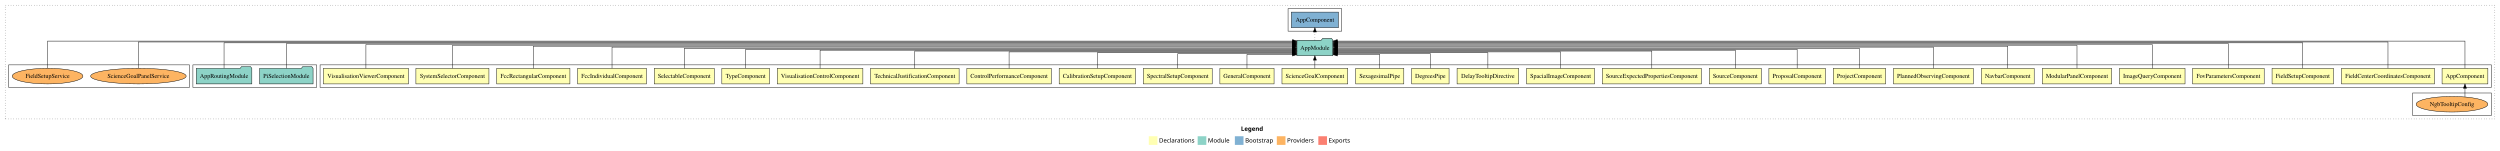
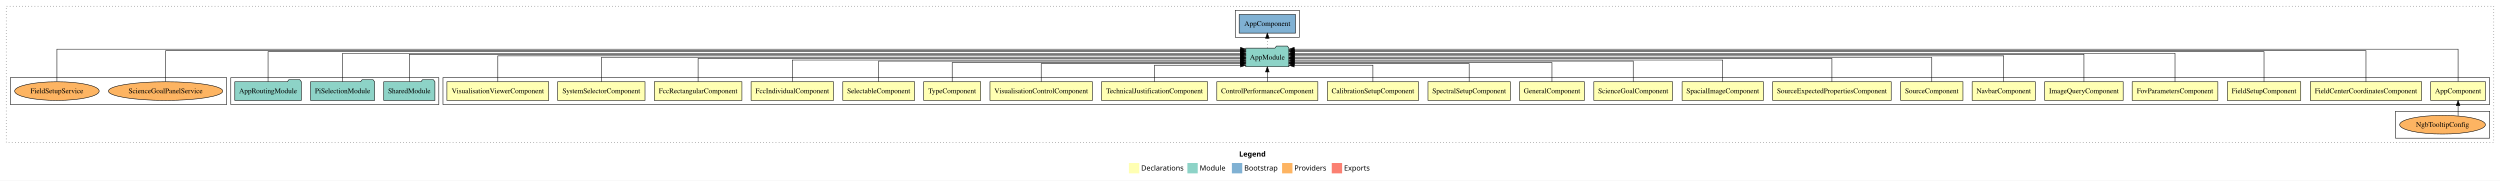
- <svg xmlns="http://www.w3.org/2000/svg" width="5780pt" height="349pt" viewBox="0.00 0.00 5780.00 349.00">
+ <svg xmlns="http://www.w3.org/2000/svg" width="4831pt" height="349pt" viewBox="0.00 0.00 4831.00 349.00">
  <g id="graph0" class="graph" transform="scale(1 1) rotate(0) translate(4 345)">
-     <polygon fill="#ffffff" stroke="transparent" points="-4,4 -4,-345 5776,-345 5776,4 -4,4" />
-     <text text-anchor="start" x="2865.009" y="-42.4" font-family="sans-serif" font-weight="bold" font-size="14.00" fill="#000000">Legend</text>
-     <polygon fill="#ffffb3" stroke="transparent" points="2652,-10 2652,-30 2672,-30 2672,-10 2652,-10" />
-     <text text-anchor="start" x="2675.629" y="-15.4" font-family="sans-serif" font-size="14.00" fill="#000000">  Declarations</text>
-     <polygon fill="#8dd3c7" stroke="transparent" points="2765,-10 2765,-30 2785,-30 2785,-10 2765,-10" />
-     <text text-anchor="start" x="2788.725" y="-15.4" font-family="sans-serif" font-size="14.00" fill="#000000">  Module</text>
-     <polygon fill="#80b1d3" stroke="transparent" points="2851,-10 2851,-30 2871,-30 2871,-10 2851,-10" />
-     <text text-anchor="start" x="2874.781" y="-15.4" font-family="sans-serif" font-size="14.00" fill="#000000">  Bootstrap</text>
-     <polygon fill="#fdb462" stroke="transparent" points="2948,-10 2948,-30 2968,-30 2968,-10 2948,-10" />
-     <text text-anchor="start" x="2971.673" y="-15.4" font-family="sans-serif" font-size="14.00" fill="#000000">  Providers</text>
-     <polygon fill="#fb8072" stroke="transparent" points="3044,-10 3044,-30 3064,-30 3064,-10 3044,-10" />
-     <text text-anchor="start" x="3067.726" y="-15.4" font-family="sans-serif" font-size="14.00" fill="#000000">  Exports</text>
+     <polygon fill="#ffffff" stroke="transparent" points="-4,4 -4,-345 4827,-345 4827,4 -4,4" />
+     <text text-anchor="start" x="2390.509" y="-42.4" font-family="sans-serif" font-weight="bold" font-size="14.00" fill="#000000">Legend</text>
+     <polygon fill="#ffffb3" stroke="transparent" points="2177.5,-10 2177.5,-30 2197.5,-30 2197.5,-10 2177.5,-10" />
+     <text text-anchor="start" x="2201.129" y="-15.4" font-family="sans-serif" font-size="14.00" fill="#000000">  Declarations</text>
+     <polygon fill="#8dd3c7" stroke="transparent" points="2290.5,-10 2290.5,-30 2310.5,-30 2310.5,-10 2290.5,-10" />
+     <text text-anchor="start" x="2314.225" y="-15.4" font-family="sans-serif" font-size="14.00" fill="#000000">  Module</text>
+     <polygon fill="#80b1d3" stroke="transparent" points="2376.5,-10 2376.5,-30 2396.5,-30 2396.5,-10 2376.5,-10" />
+     <text text-anchor="start" x="2400.281" y="-15.4" font-family="sans-serif" font-size="14.00" fill="#000000">  Bootstrap</text>
+     <polygon fill="#fdb462" stroke="transparent" points="2473.5,-10 2473.5,-30 2493.5,-30 2493.5,-10 2473.5,-10" />
+     <text text-anchor="start" x="2497.173" y="-15.4" font-family="sans-serif" font-size="14.00" fill="#000000">  Providers</text>
+     <polygon fill="#fb8072" stroke="transparent" points="2569.5,-10 2569.5,-30 2589.5,-30 2589.5,-10 2569.5,-10" />
+     <text text-anchor="start" x="2593.226" y="-15.4" font-family="sans-serif" font-size="14.00" fill="#000000">  Exports</text>
    <g id="clust1" class="cluster">
-       <polygon fill="none" stroke="#000000" stroke-dasharray="1,5" points="8,-70 8,-333 5764,-333 5764,-70 8,-70" />
+       <polygon fill="none" stroke="#000000" stroke-dasharray="1,5" points="8,-70 8,-333 4815,-333 4815,-70 8,-70" />
    </g>
    <g id="clust2" class="cluster">
-       <polygon fill="none" stroke="#000000" points="736,-143 736,-195 5756,-195 5756,-143 736,-143" />
+       <polygon fill="none" stroke="#000000" points="852,-143 852,-195 4807,-195 4807,-143 852,-143" />
    </g>
    <g id="clust3" class="cluster">
-       <polygon fill="none" stroke="#000000" points="5574,-78 5574,-130 5756,-130 5756,-78 5574,-78" />
-     </g>
-     <g id="clust32" class="cluster">
-       <polygon fill="none" stroke="#000000" points="442,-143 442,-195 728,-195 728,-143 442,-143" />
-     </g>
-     <g id="clust34" class="cluster">
-       <polygon fill="none" stroke="#000000" points="2974,-273 2974,-325 3098,-325 3098,-273 2974,-273" />
-     </g>
-     <g id="clust35" class="cluster">
+       <polygon fill="none" stroke="#000000" points="4625,-78 4625,-130 4807,-130 4807,-78 4625,-78" />
+     </g>
+     <g id="clust25" class="cluster">
+       <polygon fill="none" stroke="#000000" points="442,-143 442,-195 844,-195 844,-143 442,-143" />
+     </g>
+     <g id="clust27" class="cluster">
+       <polygon fill="none" stroke="#000000" points="2383,-273 2383,-325 2507,-325 2507,-273 2383,-273" />
+     </g>
+     <g id="clust28" class="cluster">
      <polygon fill="none" stroke="#000000" points="16,-143 16,-195 434,-195 434,-143 16,-143" />
    </g>
    <g id="node1" class="node">
-       <polygon fill="#ffffb3" stroke="#000000" points="5747.94,-187 5642.06,-187 5642.06,-151 5747.94,-151 5747.94,-187" />
-       <text text-anchor="middle" x="5695" y="-164.8" font-family="Times,serif" font-size="14.00" fill="#000000">AppComponent</text>
-     </g>
-     <g id="node30" class="node">
-       <polygon fill="#8dd3c7" stroke="#000000" points="3077.657,-252 3074.657,-256 3053.657,-256 3050.657,-252 2994.343,-252 2994.343,-216 3077.657,-216 3077.657,-252" />
-       <text text-anchor="middle" x="3036" y="-229.8" font-family="Times,serif" font-size="14.00" fill="#000000">AppModule</text>
+       <polygon fill="#ffffb3" stroke="#000000" points="4798.94,-187 4693.06,-187 4693.06,-151 4798.94,-151 4798.94,-187" />
+       <text text-anchor="middle" x="4746" y="-164.8" font-family="Times,serif" font-size="14.00" fill="#000000">AppComponent</text>
+     </g>
+     <g id="node23" class="node">
+       <polygon fill="#8dd3c7" stroke="#000000" points="2486.657,-252 2483.657,-256 2462.657,-256 2459.657,-252 2403.343,-252 2403.343,-216 2486.657,-216 2486.657,-252" />
+       <text text-anchor="middle" x="2445" y="-229.8" font-family="Times,serif" font-size="14.00" fill="#000000">AppModule</text>
    </g>
    <g id="edge1" class="edge">
-       <path fill="none" stroke="#000000" d="M5695,-187.38C5695,-211.279 5695,-250 5695,-250 5695,-250 3087.767,-250 3087.767,-250" />
-       <polygon fill="#000000" stroke="#000000" points="3087.767,-246.5 3077.767,-250 3087.767,-253.5 3087.767,-246.5" />
+       <path fill="none" stroke="#000000" d="M4746,-187.38C4746,-211.279 4746,-250 4746,-250 4746,-250 2496.902,-250 2496.902,-250" />
+       <polygon fill="#000000" stroke="#000000" points="2496.902,-246.5 2486.902,-250 2496.902,-253.5 2496.902,-246.5" />
    </g>
    <g id="node2" class="node">
-       <polygon fill="#ffffb3" stroke="#000000" points="5624.58,-187 5409.42,-187 5409.42,-151 5624.58,-151 5624.58,-187" />
-       <text text-anchor="middle" x="5517" y="-164.8" font-family="Times,serif" font-size="14.00" fill="#000000">FieldCenterCoordinatesComponent</text>
+       <polygon fill="#ffffb3" stroke="#000000" points="4675.58,-187 4460.42,-187 4460.42,-151 4675.58,-151 4675.58,-187" />
+       <text text-anchor="middle" x="4568" y="-164.8" font-family="Times,serif" font-size="14.00" fill="#000000">FieldCenterCoordinatesComponent</text>
    </g>
    <g id="edge3" class="edge">
-       <path fill="none" stroke="#000000" d="M5517,-187.323C5517,-210.66 5517,-248 5517,-248 5517,-248 3087.763,-248 3087.763,-248" />
-       <polygon fill="#000000" stroke="#000000" points="3087.763,-244.5 3077.763,-248 3087.763,-251.5 3087.763,-244.5" />
+       <path fill="none" stroke="#000000" d="M4568,-187.091C4568,-210.133 4568,-247 4568,-247 4568,-247 2496.93,-247 2496.93,-247" />
+       <polygon fill="#000000" stroke="#000000" points="2496.93,-243.5 2486.93,-247 2496.93,-250.5 2496.93,-243.5" />
    </g>
    <g id="node3" class="node">
-       <polygon fill="#ffffb3" stroke="#000000" points="5390.999,-187 5249.001,-187 5249.001,-151 5390.999,-151 5390.999,-187" />
-       <text text-anchor="middle" x="5320" y="-164.8" font-family="Times,serif" font-size="14.00" fill="#000000">FieldSetupComponent</text>
+       <polygon fill="#ffffb3" stroke="#000000" points="4441.999,-187 4300.001,-187 4300.001,-151 4441.999,-151 4441.999,-187" />
+       <text text-anchor="middle" x="4371" y="-164.8" font-family="Times,serif" font-size="14.00" fill="#000000">FieldSetupComponent</text>
    </g>
    <g id="edge4" class="edge">
-       <path fill="none" stroke="#000000" d="M5320,-187.248C5320,-210.018 5320,-246 5320,-246 5320,-246 3088.087,-246 3088.087,-246" />
-       <polygon fill="#000000" stroke="#000000" points="3088.087,-242.5 3078.087,-246 3088.087,-249.5 3088.087,-242.5" />
+       <path fill="none" stroke="#000000" d="M4371,-187.011C4371,-209.485 4371,-245 4371,-245 4371,-245 2497.018,-245 2497.018,-245" />
+       <polygon fill="#000000" stroke="#000000" points="2497.019,-241.5 2487.018,-245 2497.018,-248.5 2497.019,-241.5" />
    </g>
    <g id="node4" class="node">
-       <polygon fill="#ffffb3" stroke="#000000" points="5230.803,-187 5065.197,-187 5065.197,-151 5230.803,-151 5230.803,-187" />
-       <text text-anchor="middle" x="5148" y="-164.8" font-family="Times,serif" font-size="14.00" fill="#000000">FovParametersComponent</text>
+       <polygon fill="#ffffb3" stroke="#000000" points="4281.803,-187 4116.197,-187 4116.197,-151 4281.803,-151 4281.803,-187" />
+       <text text-anchor="middle" x="4199" y="-164.8" font-family="Times,serif" font-size="14.00" fill="#000000">FovParametersComponent</text>
    </g>
    <g id="edge5" class="edge">
-       <path fill="none" stroke="#000000" d="M5148,-187.155C5148,-209.352 5148,-244 5148,-244 5148,-244 3087.713,-244 3087.713,-244" />
-       <polygon fill="#000000" stroke="#000000" points="3087.713,-240.5 3077.713,-244 3087.713,-247.5 3087.713,-240.5" />
+       <path fill="none" stroke="#000000" d="M4199,-187.045C4199,-208.662 4199,-242 4199,-242 4199,-242 2497.057,-242 2497.057,-242" />
+       <polygon fill="#000000" stroke="#000000" points="2497.057,-238.5 2487.057,-242 2497.057,-245.5 2497.057,-238.5" />
    </g>
    <g id="node5" class="node">
-       <polygon fill="#ffffb3" stroke="#000000" points="5047.795,-187 4896.205,-187 4896.205,-151 5047.795,-151 5047.795,-187" />
-       <text text-anchor="middle" x="4972" y="-164.8" font-family="Times,serif" font-size="14.00" fill="#000000">ImageQueryComponent</text>
+       <polygon fill="#ffffb3" stroke="#000000" points="4098.795,-187 3947.205,-187 3947.205,-151 4098.795,-151 4098.795,-187" />
+       <text text-anchor="middle" x="4023" y="-164.8" font-family="Times,serif" font-size="14.00" fill="#000000">ImageQueryComponent</text>
    </g>
    <g id="edge6" class="edge">
-       <path fill="none" stroke="#000000" d="M4972,-187.045C4972,-208.662 4972,-242 4972,-242 4972,-242 3087.783,-242 3087.783,-242" />
-       <polygon fill="#000000" stroke="#000000" points="3087.783,-238.5 3077.783,-242 3087.783,-245.5 3087.783,-238.5" />
+       <path fill="none" stroke="#000000" d="M4023,-187.284C4023,-208.321 4023,-240 4023,-240 4023,-240 2496.801,-240 2496.801,-240" />
+       <polygon fill="#000000" stroke="#000000" points="2496.801,-236.5 2486.801,-240 2496.801,-243.5 2496.801,-236.5" />
    </g>
    <g id="node6" class="node">
-       <polygon fill="#ffffb3" stroke="#000000" points="4878.146,-187 4717.854,-187 4717.854,-151 4878.146,-151 4878.146,-187" />
-       <text text-anchor="middle" x="4798" y="-164.8" font-family="Times,serif" font-size="14.00" fill="#000000">ModularPanelComponent</text>
+       <polygon fill="#ffffb3" stroke="#000000" points="3929.03,-187 3806.97,-187 3806.97,-151 3929.03,-151 3929.03,-187" />
+       <text text-anchor="middle" x="3868" y="-164.8" font-family="Times,serif" font-size="14.00" fill="#000000">NavbarComponent</text>
    </g>
    <g id="edge7" class="edge">
-       <path fill="none" stroke="#000000" d="M4798,-187.284C4798,-208.321 4798,-240 4798,-240 4798,-240 3087.817,-240 3087.817,-240" />
-       <polygon fill="#000000" stroke="#000000" points="3087.817,-236.5 3077.817,-240 3087.817,-243.5 3087.817,-236.5" />
+       <path fill="none" stroke="#000000" d="M3868,-187.223C3868,-207.365 3868,-237 3868,-237 3868,-237 2496.817,-237 2496.817,-237" />
+       <polygon fill="#000000" stroke="#000000" points="2496.817,-233.5 2486.817,-237 2496.817,-240.5 2496.817,-233.5" />
    </g>
    <g id="node7" class="node">
-       <polygon fill="#ffffb3" stroke="#000000" points="4699.03,-187 4576.97,-187 4576.97,-151 4699.03,-151 4699.03,-187" />
-       <text text-anchor="middle" x="4638" y="-164.8" font-family="Times,serif" font-size="14.00" fill="#000000">NavbarComponent</text>
+       <polygon fill="#ffffb3" stroke="#000000" points="3789.205,-187 3668.795,-187 3668.795,-151 3789.205,-151 3789.205,-187" />
+       <text text-anchor="middle" x="3729" y="-164.8" font-family="Times,serif" font-size="14.00" fill="#000000">SourceComponent</text>
    </g>
    <g id="edge8" class="edge">
-       <path fill="none" stroke="#000000" d="M4638,-187.129C4638,-207.572 4638,-238 4638,-238 4638,-238 3088.026,-238 3088.026,-238" />
-       <polygon fill="#000000" stroke="#000000" points="3088.026,-234.5 3078.026,-238 3088.026,-241.5 3088.026,-234.5" />
+       <path fill="none" stroke="#000000" d="M3729,-187.106C3729,-206.339 3729,-234 3729,-234 3729,-234 2496.991,-234 2496.991,-234" />
+       <polygon fill="#000000" stroke="#000000" points="2496.991,-230.5 2486.991,-234 2496.991,-237.5 2496.991,-230.5" />
    </g>
    <g id="node8" class="node">
-       <polygon fill="#ffffb3" stroke="#000000" points="4558.252,-187 4373.748,-187 4373.748,-151 4558.252,-151 4558.252,-187" />
-       <text text-anchor="middle" x="4466" y="-164.8" font-family="Times,serif" font-size="14.00" fill="#000000">PlannedObservingComponent</text>
+       <polygon fill="#ffffb3" stroke="#000000" points="3650.551,-187 3421.449,-187 3421.449,-151 3650.551,-151 3650.551,-187" />
+       <text text-anchor="middle" x="3536" y="-164.8" font-family="Times,serif" font-size="14.00" fill="#000000">SourceExpectedPropertiesComponent</text>
    </g>
    <g id="edge9" class="edge">
-       <path fill="none" stroke="#000000" d="M4466,-187.308C4466,-207.145 4466,-236 4466,-236 4466,-236 3088.023,-236 3088.023,-236" />
-       <polygon fill="#000000" stroke="#000000" points="3088.023,-232.5 3078.023,-236 3088.023,-239.5 3088.023,-232.5" />
+       <path fill="none" stroke="#000000" d="M3536,-187.222C3536,-205.828 3536,-232 3536,-232 3536,-232 2496.767,-232 2496.767,-232" />
+       <polygon fill="#000000" stroke="#000000" points="2496.768,-228.5 2486.767,-232 2496.767,-235.5 2496.768,-228.5" />
    </g>
    <g id="node9" class="node">
-       <polygon fill="#ffffb3" stroke="#000000" points="4355.486,-187 4234.514,-187 4234.514,-151 4355.486,-151 4355.486,-187" />
-       <text text-anchor="middle" x="4295" y="-164.8" font-family="Times,serif" font-size="14.00" fill="#000000">ProjectComponent</text>
+       <polygon fill="#ffffb3" stroke="#000000" points="3403.521,-187 3246.479,-187 3246.479,-151 3403.521,-151 3403.521,-187" />
+       <text text-anchor="middle" x="3325" y="-164.8" font-family="Times,serif" font-size="14.00" fill="#000000">SpacialImageComponent</text>
    </g>
    <g id="edge10" class="edge">
-       <path fill="none" stroke="#000000" d="M4295,-187.169C4295,-206.09 4295,-233 4295,-233 4295,-233 3087.889,-233 3087.889,-233" />
-       <polygon fill="#000000" stroke="#000000" points="3087.889,-229.5 3077.889,-233 3087.889,-236.5 3087.889,-229.5" />
+       <path fill="none" stroke="#000000" d="M3325,-187.002C3325,-204.675 3325,-229 3325,-229 3325,-229 2496.852,-229 2496.852,-229" />
+       <polygon fill="#000000" stroke="#000000" points="2496.852,-225.5 2486.852,-229 2496.852,-232.5 2496.852,-225.5" />
    </g>
    <g id="node10" class="node">
-       <polygon fill="#ffffb3" stroke="#000000" points="4216.326,-187 4085.674,-187 4085.674,-151 4216.326,-151 4216.326,-187" />
-       <text text-anchor="middle" x="4151" y="-164.8" font-family="Times,serif" font-size="14.00" fill="#000000">ProposalComponent</text>
+       <polygon fill="#ffffb3" stroke="#000000" points="3228.076,-187 3075.924,-187 3075.924,-151 3228.076,-151 3228.076,-187" />
+       <text text-anchor="middle" x="3152" y="-164.8" font-family="Times,serif" font-size="14.00" fill="#000000">ScienceGoalComponent</text>
    </g>
    <g id="edge11" class="edge">
-       <path fill="none" stroke="#000000" d="M4151,-187.267C4151,-205.555 4151,-231 4151,-231 4151,-231 3087.674,-231 3087.674,-231" />
-       <polygon fill="#000000" stroke="#000000" points="3087.674,-227.5 3077.674,-231 3087.674,-234.5 3087.674,-227.5" />
+       <path fill="none" stroke="#000000" d="M3152,-187.034C3152,-204.06 3152,-227 3152,-227 3152,-227 2496.847,-227 2496.847,-227" />
+       <polygon fill="#000000" stroke="#000000" points="2496.847,-223.5 2486.847,-227 2496.847,-230.5 2496.847,-223.5" />
    </g>
    <g id="node11" class="node">
-       <polygon fill="#ffffb3" stroke="#000000" points="4068.205,-187 3947.795,-187 3947.795,-151 4068.205,-151 4068.205,-187" />
-       <text text-anchor="middle" x="4008" y="-164.8" font-family="Times,serif" font-size="14.00" fill="#000000">SourceComponent</text>
+       <polygon fill="#ffffb3" stroke="#000000" points="3057.635,-187 2932.365,-187 2932.365,-151 3057.635,-151 3057.635,-187" />
+       <text text-anchor="middle" x="2995" y="-164.8" font-family="Times,serif" font-size="14.00" fill="#000000">GeneralComponent</text>
    </g>
    <g id="edge12" class="edge">
-       <path fill="none" stroke="#000000" d="M4008,-187.002C4008,-204.675 4008,-229 4008,-229 4008,-229 3087.766,-229 3087.766,-229" />
-       <polygon fill="#000000" stroke="#000000" points="3087.766,-225.5 3077.766,-229 3087.766,-232.5 3087.766,-225.5" />
+       <path fill="none" stroke="#000000" d="M2995,-187.009C2995,-203.049 2995,-224 2995,-224 2995,-224 2496.791,-224 2496.791,-224" />
+       <polygon fill="#000000" stroke="#000000" points="2496.791,-220.5 2486.791,-224 2496.791,-227.5 2496.791,-220.5" />
    </g>
    <g id="node12" class="node">
-       <polygon fill="#ffffb3" stroke="#000000" points="3929.551,-187 3700.449,-187 3700.449,-151 3929.551,-151 3929.551,-187" />
-       <text text-anchor="middle" x="3815" y="-164.8" font-family="Times,serif" font-size="14.00" fill="#000000">SourceExpectedPropertiesComponent</text>
+       <polygon fill="#ffffb3" stroke="#000000" points="2914.588,-187 2755.412,-187 2755.412,-151 2914.588,-151 2914.588,-187" />
+       <text text-anchor="middle" x="2835" y="-164.8" font-family="Times,serif" font-size="14.00" fill="#000000">SpectralSetupComponent</text>
    </g>
    <g id="edge13" class="edge">
-       <path fill="none" stroke="#000000" d="M3815,-187.034C3815,-204.06 3815,-227 3815,-227 3815,-227 3087.882,-227 3087.882,-227" />
-       <polygon fill="#000000" stroke="#000000" points="3087.883,-223.5 3077.882,-227 3087.882,-230.5 3087.883,-223.5" />
+       <path fill="none" stroke="#000000" d="M2835,-187.24C2835,-202.571 2835,-222 2835,-222 2835,-222 2496.737,-222 2496.737,-222" />
+       <polygon fill="#000000" stroke="#000000" points="2496.737,-218.5 2486.737,-222 2496.737,-225.5 2496.737,-218.5" />
    </g>
    <g id="node13" class="node">
-       <polygon fill="#ffffb3" stroke="#000000" points="3682.521,-187 3525.479,-187 3525.479,-151 3682.521,-151 3682.521,-187" />
-       <text text-anchor="middle" x="3604" y="-164.8" font-family="Times,serif" font-size="14.00" fill="#000000">SpacialImageComponent</text>
+       <polygon fill="#ffffb3" stroke="#000000" points="2737.209,-187 2560.791,-187 2560.791,-151 2737.209,-151 2737.209,-187" />
+       <text text-anchor="middle" x="2649" y="-164.8" font-family="Times,serif" font-size="14.00" fill="#000000">CalibrationSetupComponent</text>
    </g>
    <g id="edge14" class="edge">
-       <path fill="none" stroke="#000000" d="M3604,-187.027C3604,-203.398 3604,-225 3604,-225 3604,-225 3087.766,-225 3087.766,-225" />
-       <polygon fill="#000000" stroke="#000000" points="3087.766,-221.5 3077.766,-225 3087.766,-228.5 3087.766,-221.5" />
+       <path fill="none" stroke="#000000" d="M2649,-187.051C2649,-201.373 2649,-219 2649,-219 2649,-219 2496.775,-219 2496.775,-219" />
+       <polygon fill="#000000" stroke="#000000" points="2496.775,-215.5 2486.775,-219 2496.775,-222.5 2496.775,-215.5" />
    </g>
    <g id="node14" class="node">
-       <polygon fill="#ffffb3" stroke="#000000" points="3507.234,-187 3364.766,-187 3364.766,-151 3507.234,-151 3507.234,-187" />
-       <text text-anchor="middle" x="3436" y="-164.8" font-family="Times,serif" font-size="14.00" fill="#000000">DelayTooltipDirective</text>
+       <polygon fill="#ffffb3" stroke="#000000" points="2542.625,-187 2347.375,-187 2347.375,-151 2542.625,-151 2542.625,-187" />
+       <text text-anchor="middle" x="2445" y="-164.8" font-family="Times,serif" font-size="14.00" fill="#000000">ControlPerformanceComponent</text>
    </g>
    <g id="edge15" class="edge">
-       <path fill="none" stroke="#000000" d="M3436,-187.282C3436,-202.948 3436,-223 3436,-223 3436,-223 3087.675,-223 3087.675,-223" />
-       <polygon fill="#000000" stroke="#000000" points="3087.675,-219.5 3077.675,-223 3087.675,-226.5 3087.675,-219.5" />
+       <path fill="none" stroke="#000000" d="M2445,-187.106C2445,-187.106 2445,-205.991 2445,-205.991" />
+       <polygon fill="#000000" stroke="#000000" points="2441.5,-205.991 2445,-215.991 2448.5,-205.991 2441.5,-205.991" />
    </g>
    <g id="node15" class="node">
-       <polygon fill="#ffffb3" stroke="#000000" points="3346.244,-187 3259.756,-187 3259.756,-151 3346.244,-151 3346.244,-187" />
-       <text text-anchor="middle" x="3303" y="-164.8" font-family="Times,serif" font-size="14.00" fill="#000000">DegreesPipe</text>
+       <polygon fill="#ffffb3" stroke="#000000" points="2329.457,-187 2124.543,-187 2124.543,-151 2329.457,-151 2329.457,-187" />
+       <text text-anchor="middle" x="2227" y="-164.8" font-family="Times,serif" font-size="14.00" fill="#000000">TechnicalJustificationComponent</text>
    </g>
    <g id="edge16" class="edge">
-       <path fill="none" stroke="#000000" d="M3303,-187.187C3303,-202.182 3303,-221 3303,-221 3303,-221 3087.719,-221 3087.719,-221" />
-       <polygon fill="#000000" stroke="#000000" points="3087.719,-217.5 3077.719,-221 3087.719,-224.5 3087.719,-217.5" />
+       <path fill="none" stroke="#000000" d="M2227,-187.051C2227,-201.373 2227,-219 2227,-219 2227,-219 2393.225,-219 2393.225,-219" />
+       <polygon fill="#000000" stroke="#000000" points="2393.225,-222.5 2403.225,-219 2393.225,-215.5 2393.225,-222.5" />
    </g>
    <g id="node16" class="node">
-       <polygon fill="#ffffb3" stroke="#000000" points="3241.646,-187 3130.354,-187 3130.354,-151 3241.646,-151 3241.646,-187" />
-       <text text-anchor="middle" x="3186" y="-164.8" font-family="Times,serif" font-size="14.00" fill="#000000">SexagesimalPipe</text>
+       <polygon fill="#ffffb3" stroke="#000000" points="2106.989,-187 1909.011,-187 1909.011,-151 2106.989,-151 2106.989,-187" />
+       <text text-anchor="middle" x="2008" y="-164.8" font-family="Times,serif" font-size="14.00" fill="#000000">VisualisationControlComponent</text>
    </g>
    <g id="edge17" class="edge">
-       <path fill="none" stroke="#000000" d="M3186,-187.051C3186,-201.373 3186,-219 3186,-219 3186,-219 3087.783,-219 3087.783,-219" />
-       <polygon fill="#000000" stroke="#000000" points="3087.783,-215.5 3077.783,-219 3087.783,-222.5 3087.783,-215.5" />
+       <path fill="none" stroke="#000000" d="M2008,-187.24C2008,-202.571 2008,-222 2008,-222 2008,-222 2393.099,-222 2393.099,-222" />
+       <polygon fill="#000000" stroke="#000000" points="2393.099,-225.5 2403.099,-222 2393.099,-218.5 2393.099,-225.5" />
    </g>
    <g id="node17" class="node">
-       <polygon fill="#ffffb3" stroke="#000000" points="3112.076,-187 2959.924,-187 2959.924,-151 3112.076,-151 3112.076,-187" />
-       <text text-anchor="middle" x="3036" y="-164.8" font-family="Times,serif" font-size="14.00" fill="#000000">ScienceGoalComponent</text>
+       <polygon fill="#ffffb3" stroke="#000000" points="1891.1,-187 1780.9,-187 1780.9,-151 1891.1,-151 1891.1,-187" />
+       <text text-anchor="middle" x="1836" y="-164.8" font-family="Times,serif" font-size="14.00" fill="#000000">TypeComponent</text>
    </g>
    <g id="edge18" class="edge">
-       <path fill="none" stroke="#000000" d="M3036,-187.106C3036,-187.106 3036,-205.991 3036,-205.991" />
-       <polygon fill="#000000" stroke="#000000" points="3032.5,-205.991 3036,-215.991 3039.5,-205.991 3032.5,-205.991" />
+       <path fill="none" stroke="#000000" d="M1836,-187.009C1836,-203.049 1836,-224 1836,-224 1836,-224 2393.141,-224 2393.141,-224" />
+       <polygon fill="#000000" stroke="#000000" points="2393.141,-227.5 2403.141,-224 2393.141,-220.5 2393.141,-227.5" />
    </g>
    <g id="node18" class="node">
-       <polygon fill="#ffffb3" stroke="#000000" points="2941.635,-187 2816.365,-187 2816.365,-151 2941.635,-151 2941.635,-187" />
-       <text text-anchor="middle" x="2879" y="-164.8" font-family="Times,serif" font-size="14.00" fill="#000000">GeneralComponent</text>
+       <polygon fill="#ffffb3" stroke="#000000" points="1763.36,-187 1624.64,-187 1624.64,-151 1763.36,-151 1763.36,-187" />
+       <text text-anchor="middle" x="1694" y="-164.8" font-family="Times,serif" font-size="14.00" fill="#000000">SelectableComponent</text>
    </g>
    <g id="edge19" class="edge">
-       <path fill="none" stroke="#000000" d="M2879,-187.051C2879,-201.373 2879,-219 2879,-219 2879,-219 2984.339,-219 2984.339,-219" />
-       <polygon fill="#000000" stroke="#000000" points="2984.339,-222.5 2994.339,-219 2984.339,-215.5 2984.339,-222.5" />
+       <path fill="none" stroke="#000000" d="M1694,-187.034C1694,-204.06 1694,-227 1694,-227 1694,-227 2393.284,-227 2393.284,-227" />
+       <polygon fill="#000000" stroke="#000000" points="2393.284,-230.5 2403.284,-227 2393.284,-223.5 2393.284,-230.5" />
    </g>
    <g id="node19" class="node">
-       <polygon fill="#ffffb3" stroke="#000000" points="2798.588,-187 2639.412,-187 2639.412,-151 2798.588,-151 2798.588,-187" />
-       <text text-anchor="middle" x="2719" y="-164.8" font-family="Times,serif" font-size="14.00" fill="#000000">SpectralSetupComponent</text>
+       <polygon fill="#ffffb3" stroke="#000000" points="1606.591,-187 1447.409,-187 1447.409,-151 1606.591,-151 1606.591,-187" />
+       <text text-anchor="middle" x="1527" y="-164.8" font-family="Times,serif" font-size="14.00" fill="#000000">FccIndividualComponent</text>
    </g>
    <g id="edge20" class="edge">
-       <path fill="none" stroke="#000000" d="M2719,-187.187C2719,-202.182 2719,-221 2719,-221 2719,-221 2984.232,-221 2984.232,-221" />
-       <polygon fill="#000000" stroke="#000000" points="2984.232,-224.5 2994.232,-221 2984.232,-217.5 2984.232,-224.5" />
+       <path fill="none" stroke="#000000" d="M1527,-187.002C1527,-204.675 1527,-229 1527,-229 1527,-229 2393.17,-229 2393.17,-229" />
+       <polygon fill="#000000" stroke="#000000" points="2393.17,-232.5 2403.17,-229 2393.17,-225.5 2393.17,-232.5" />
    </g>
    <g id="node20" class="node">
-       <polygon fill="#ffffb3" stroke="#000000" points="2621.209,-187 2444.791,-187 2444.791,-151 2621.209,-151 2621.209,-187" />
-       <text text-anchor="middle" x="2533" y="-164.8" font-family="Times,serif" font-size="14.00" fill="#000000">CalibrationSetupComponent</text>
+       <polygon fill="#ffffb3" stroke="#000000" points="1429.681,-187 1260.319,-187 1260.319,-151 1429.681,-151 1429.681,-187" />
+       <text text-anchor="middle" x="1345" y="-164.8" font-family="Times,serif" font-size="14.00" fill="#000000">FccRectangularComponent</text>
    </g>
    <g id="edge21" class="edge">
-       <path fill="none" stroke="#000000" d="M2533,-187.282C2533,-202.948 2533,-223 2533,-223 2533,-223 2983.98,-223 2983.98,-223" />
-       <polygon fill="#000000" stroke="#000000" points="2983.98,-226.5 2993.98,-223 2983.98,-219.5 2983.98,-226.5" />
+       <path fill="none" stroke="#000000" d="M1345,-187.222C1345,-205.828 1345,-232 1345,-232 1345,-232 2393.222,-232 2393.222,-232" />
+       <polygon fill="#000000" stroke="#000000" points="2393.222,-235.5 2403.222,-232 2393.222,-228.5 2393.222,-235.5" />
    </g>
    <g id="node21" class="node">
-       <polygon fill="#ffffb3" stroke="#000000" points="2426.625,-187 2231.375,-187 2231.375,-151 2426.625,-151 2426.625,-187" />
-       <text text-anchor="middle" x="2329" y="-164.8" font-family="Times,serif" font-size="14.00" fill="#000000">ControlPerformanceComponent</text>
+       <polygon fill="#ffffb3" stroke="#000000" points="1242.424,-187 1073.576,-187 1073.576,-151 1242.424,-151 1242.424,-187" />
+       <text text-anchor="middle" x="1158" y="-164.8" font-family="Times,serif" font-size="14.00" fill="#000000">SystemSelectorComponent</text>
    </g>
    <g id="edge22" class="edge">
-       <path fill="none" stroke="#000000" d="M2329,-187.027C2329,-203.398 2329,-225 2329,-225 2329,-225 2984.153,-225 2984.153,-225" />
-       <polygon fill="#000000" stroke="#000000" points="2984.153,-228.5 2994.153,-225 2984.153,-221.5 2984.153,-228.5" />
+       <path fill="none" stroke="#000000" d="M1158,-187.106C1158,-206.339 1158,-234 1158,-234 1158,-234 2393.275,-234 2393.275,-234" />
+       <polygon fill="#000000" stroke="#000000" points="2393.275,-237.5 2403.275,-234 2393.275,-230.5 2393.275,-237.5" />
    </g>
    <g id="node22" class="node">
-       <polygon fill="#ffffb3" stroke="#000000" points="2213.457,-187 2008.543,-187 2008.543,-151 2213.457,-151 2213.457,-187" />
-       <text text-anchor="middle" x="2111" y="-164.8" font-family="Times,serif" font-size="14.00" fill="#000000">TechnicalJustificationComponent</text>
+       <polygon fill="#ffffb3" stroke="#000000" points="1056.404,-187 859.596,-187 859.596,-151 1056.404,-151 1056.404,-187" />
+       <text text-anchor="middle" x="958" y="-164.8" font-family="Times,serif" font-size="14.00" fill="#000000">VisualisationViewerComponent</text>
    </g>
    <g id="edge23" class="edge">
-       <path fill="none" stroke="#000000" d="M2111,-187.034C2111,-204.06 2111,-227 2111,-227 2111,-227 2984.155,-227 2984.155,-227" />
-       <polygon fill="#000000" stroke="#000000" points="2984.155,-230.5 2994.155,-227 2984.155,-223.5 2984.155,-230.5" />
-     </g>
-     <g id="node23" class="node">
-       <polygon fill="#ffffb3" stroke="#000000" points="1990.989,-187 1793.011,-187 1793.011,-151 1990.989,-151 1990.989,-187" />
-       <text text-anchor="middle" x="1892" y="-164.8" font-family="Times,serif" font-size="14.00" fill="#000000">VisualisationControlComponent</text>
+       <path fill="none" stroke="#000000" d="M958,-187.223C958,-207.365 958,-237 958,-237 958,-237 2393.285,-237 2393.285,-237" />
+       <polygon fill="#000000" stroke="#000000" points="2393.286,-240.5 2403.285,-237 2393.285,-233.5 2393.286,-240.5" />
+     </g>
+     <g id="node28" class="node">
+       <polygon fill="#80b1d3" stroke="#000000" points="2499.439,-317 2390.561,-317 2390.561,-281 2499.439,-281 2499.439,-317" />
+       <text text-anchor="middle" x="2445" y="-294.8" font-family="Times,serif" font-size="14.00" fill="#000000">AppComponent </text>
+     </g>
+     <g id="edge27" class="edge">
+       <path fill="none" stroke="#000000" stroke-dasharray="1,5" d="M2445,-252.106C2445,-252.106 2445,-270.991 2445,-270.991" />
+       <polygon fill="#000000" stroke="#000000" points="2441.5,-270.991 2445,-280.991 2448.5,-270.991 2441.5,-270.991" />
+     </g>
+     <g id="node24" class="node">
+       <ellipse fill="#fdb462" stroke="#000000" cx="4716" cy="-104" rx="82.85" ry="18" />
+       <text text-anchor="middle" x="4716" y="-99.8" font-family="Times,serif" font-size="14.00" fill="#000000">NgbTooltipConfig</text>
+     </g>
+     <g id="edge2" class="edge">
+       <path fill="none" stroke="#000000" d="M4746,-121.078C4746,-121.078 4746,-140.899 4746,-140.899" />
+       <polygon fill="#000000" stroke="#000000" points="4742.5,-140.899 4746,-150.899 4749.5,-140.899 4742.5,-140.899" />
+     </g>
+     <g id="node25" class="node">
+       <polygon fill="#8dd3c7" stroke="#000000" points="836.423,-187 833.423,-191 812.423,-191 809.423,-187 737.577,-187 737.577,-151 836.423,-151 836.423,-187" />
+       <text text-anchor="middle" x="787" y="-164.8" font-family="Times,serif" font-size="14.00" fill="#000000">SharedModule</text>
    </g>
    <g id="edge24" class="edge">
-       <path fill="none" stroke="#000000" d="M1892,-187.002C1892,-204.675 1892,-229 1892,-229 1892,-229 2984.269,-229 2984.269,-229" />
-       <polygon fill="#000000" stroke="#000000" points="2984.269,-232.5 2994.269,-229 2984.269,-225.5 2984.269,-232.5" />
-     </g>
-     <g id="node24" class="node">
-       <polygon fill="#ffffb3" stroke="#000000" points="1775.1,-187 1664.9,-187 1664.9,-151 1775.1,-151 1775.1,-187" />
-       <text text-anchor="middle" x="1720" y="-164.8" font-family="Times,serif" font-size="14.00" fill="#000000">TypeComponent</text>
-     </g>
-     <g id="edge25" class="edge">
-       <path fill="none" stroke="#000000" d="M1720,-187.267C1720,-205.555 1720,-231 1720,-231 1720,-231 2984.074,-231 2984.074,-231" />
-       <polygon fill="#000000" stroke="#000000" points="2984.074,-234.5 2994.074,-231 2984.074,-227.5 2984.074,-234.5" />
-     </g>
-     <g id="node25" class="node">
-       <polygon fill="#ffffb3" stroke="#000000" points="1647.36,-187 1508.64,-187 1508.64,-151 1647.36,-151 1647.36,-187" />
-       <text text-anchor="middle" x="1578" y="-164.8" font-family="Times,serif" font-size="14.00" fill="#000000">SelectableComponent</text>
-     </g>
-     <g id="edge26" class="edge">
-       <path fill="none" stroke="#000000" d="M1578,-187.169C1578,-206.09 1578,-233 1578,-233 1578,-233 2984.326,-233 2984.326,-233" />
-       <polygon fill="#000000" stroke="#000000" points="2984.326,-236.5 2994.326,-233 2984.326,-229.5 2984.326,-236.5" />
+       <path fill="none" stroke="#000000" d="M787,-187.284C787,-208.321 787,-240 787,-240 787,-240 2393.186,-240 2393.186,-240" />
+       <polygon fill="#000000" stroke="#000000" points="2393.186,-243.5 2403.186,-240 2393.186,-236.5 2393.186,-243.5" />
    </g>
    <g id="node26" class="node">
-       <polygon fill="#ffffb3" stroke="#000000" points="1490.591,-187 1331.409,-187 1331.409,-151 1490.591,-151 1490.591,-187" />
-       <text text-anchor="middle" x="1411" y="-164.8" font-family="Times,serif" font-size="14.00" fill="#000000">FccIndividualComponent</text>
-     </g>
-     <g id="edge27" class="edge">
-       <path fill="none" stroke="#000000" d="M1411,-187.308C1411,-207.145 1411,-236 1411,-236 1411,-236 2984.198,-236 2984.198,-236" />
-       <polygon fill="#000000" stroke="#000000" points="2984.198,-239.5 2994.198,-236 2984.198,-232.5 2984.198,-239.5" />
-     </g>
-     <g id="node27" class="node">
-       <polygon fill="#ffffb3" stroke="#000000" points="1313.681,-187 1144.319,-187 1144.319,-151 1313.681,-151 1313.681,-187" />
-       <text text-anchor="middle" x="1229" y="-164.8" font-family="Times,serif" font-size="14.00" fill="#000000">FccRectangularComponent</text>
-     </g>
-     <g id="edge28" class="edge">
-       <path fill="none" stroke="#000000" d="M1229,-187.129C1229,-207.572 1229,-238 1229,-238 1229,-238 2983.993,-238 2983.993,-238" />
-       <polygon fill="#000000" stroke="#000000" points="2983.993,-241.5 2993.993,-238 2983.993,-234.5 2983.993,-241.5" />
-     </g>
-     <g id="node28" class="node">
-       <polygon fill="#ffffb3" stroke="#000000" points="1126.424,-187 957.576,-187 957.576,-151 1126.424,-151 1126.424,-187" />
-       <text text-anchor="middle" x="1042" y="-164.8" font-family="Times,serif" font-size="14.00" fill="#000000">SystemSelectorComponent</text>
-     </g>
-     <g id="edge29" class="edge">
-       <path fill="none" stroke="#000000" d="M1042,-187.284C1042,-208.321 1042,-240 1042,-240 1042,-240 2983.892,-240 2983.892,-240" />
-       <polygon fill="#000000" stroke="#000000" points="2983.892,-243.5 2993.892,-240 2983.892,-236.5 2983.892,-243.5" />
-     </g>
-     <g id="node29" class="node">
-       <polygon fill="#ffffb3" stroke="#000000" points="940.404,-187 743.596,-187 743.596,-151 940.404,-151 940.404,-187" />
-       <text text-anchor="middle" x="842" y="-164.8" font-family="Times,serif" font-size="14.00" fill="#000000">VisualisationViewerComponent</text>
-     </g>
-     <g id="edge30" class="edge">
-       <path fill="none" stroke="#000000" d="M842,-187.045C842,-208.662 842,-242 842,-242 842,-242 2984.131,-242 2984.131,-242" />
-       <polygon fill="#000000" stroke="#000000" points="2984.131,-245.5 2994.131,-242 2984.131,-238.5 2984.131,-245.5" />
-     </g>
-     <g id="node34" class="node">
-       <polygon fill="#80b1d3" stroke="#000000" points="3090.439,-317 2981.561,-317 2981.561,-281 3090.439,-281 3090.439,-317" />
-       <text text-anchor="middle" x="3036" y="-294.8" font-family="Times,serif" font-size="14.00" fill="#000000">AppComponent </text>
-     </g>
-     <g id="edge33" class="edge">
-       <path fill="none" stroke="#000000" stroke-dasharray="1,5" d="M3036,-252.106C3036,-252.106 3036,-270.991 3036,-270.991" />
-       <polygon fill="#000000" stroke="#000000" points="3032.5,-270.991 3036,-280.991 3039.5,-270.991 3032.5,-270.991" />
-     </g>
-     <g id="node31" class="node">
-       <ellipse fill="#fdb462" stroke="#000000" cx="5665" cy="-104" rx="82.85" ry="18" />
-       <text text-anchor="middle" x="5665" y="-99.8" font-family="Times,serif" font-size="14.00" fill="#000000">NgbTooltipConfig</text>
-     </g>
-     <g id="edge2" class="edge">
-       <path fill="none" stroke="#000000" d="M5695,-121.078C5695,-121.078 5695,-140.899 5695,-140.899" />
-       <polygon fill="#000000" stroke="#000000" points="5691.5,-140.899 5695,-150.899 5698.5,-140.899 5691.5,-140.899" />
-     </g>
-     <g id="node32" class="node">
      <polygon fill="#8dd3c7" stroke="#000000" points="719.822,-187 716.822,-191 695.822,-191 692.822,-187 596.178,-187 596.178,-151 719.822,-151 719.822,-187" />
      <text text-anchor="middle" x="658" y="-164.8" font-family="Times,serif" font-size="14.00" fill="#000000">PiSelectionModule</text>
    </g>
-     <g id="edge31" class="edge">
-       <path fill="none" stroke="#000000" d="M658,-187.155C658,-209.352 658,-244 658,-244 658,-244 2984.222,-244 2984.222,-244" />
-       <polygon fill="#000000" stroke="#000000" points="2984.222,-247.5 2994.222,-244 2984.222,-240.5 2984.222,-247.5" />
-     </g>
-     <g id="node33" class="node">
+     <g id="edge25" class="edge">
+       <path fill="none" stroke="#000000" d="M658,-187.045C658,-208.662 658,-242 658,-242 658,-242 2393.025,-242 2393.025,-242" />
+       <polygon fill="#000000" stroke="#000000" points="2393.025,-245.5 2403.025,-242 2393.025,-238.5 2393.025,-245.5" />
+     </g>
+     <g id="node27" class="node">
      <polygon fill="#8dd3c7" stroke="#000000" points="578.274,-187 575.274,-191 554.274,-191 551.274,-187 449.726,-187 449.726,-151 578.274,-151 578.274,-187" />
      <text text-anchor="middle" x="514" y="-164.8" font-family="Times,serif" font-size="14.00" fill="#000000">AppRoutingModule</text>
    </g>
-     <g id="edge32" class="edge">
-       <path fill="none" stroke="#000000" d="M514,-187.248C514,-210.018 514,-246 514,-246 514,-246 2984.33,-246 2984.33,-246" />
-       <polygon fill="#000000" stroke="#000000" points="2984.33,-249.5 2994.33,-246 2984.33,-242.5 2984.33,-249.5" />
-     </g>
-     <g id="node35" class="node">
+     <g id="edge26" class="edge">
+       <path fill="none" stroke="#000000" d="M514,-187.011C514,-209.485 514,-245 514,-245 514,-245 2393.325,-245 2393.325,-245" />
+       <polygon fill="#000000" stroke="#000000" points="2393.325,-248.5 2403.325,-245 2393.325,-241.5 2393.325,-248.5" />
+     </g>
+     <g id="node29" class="node">
      <ellipse fill="#fdb462" stroke="#000000" cx="316" cy="-169" rx="110.487" ry="18" />
      <text text-anchor="middle" x="316" y="-164.8" font-family="Times,serif" font-size="14.00" fill="#000000">ScienceGoalPanelService</text>
    </g>
-     <g id="edge34" class="edge">
-       <path fill="none" stroke="#000000" d="M316,-187.323C316,-210.66 316,-248 316,-248 316,-248 2984.093,-248 2984.093,-248" />
-       <polygon fill="#000000" stroke="#000000" points="2984.093,-251.5 2994.093,-248 2984.093,-244.5 2984.093,-251.5" />
-     </g>
-     <g id="node36" class="node">
+     <g id="edge28" class="edge">
+       <path fill="none" stroke="#000000" d="M316,-187.091C316,-210.133 316,-247 316,-247 316,-247 2392.951,-247 2392.951,-247" />
+       <polygon fill="#000000" stroke="#000000" points="2392.951,-250.5 2402.951,-247 2392.951,-243.5 2392.951,-250.5" />
+     </g>
+     <g id="node30" class="node">
      <ellipse fill="#fdb462" stroke="#000000" cx="106" cy="-169" rx="81.677" ry="18" />
      <text text-anchor="middle" x="106" y="-164.8" font-family="Times,serif" font-size="14.00" fill="#000000">FieldSetupService</text>
    </g>
-     <g id="edge35" class="edge">
-       <path fill="none" stroke="#000000" d="M106,-187.38C106,-211.279 106,-250 106,-250 106,-250 2984.3,-250 2984.3,-250" />
-       <polygon fill="#000000" stroke="#000000" points="2984.3,-253.5 2994.3,-250 2984.3,-246.5 2984.3,-253.5" />
+     <g id="edge29" class="edge">
+       <path fill="none" stroke="#000000" d="M106,-187.38C106,-211.279 106,-250 106,-250 106,-250 2393.16,-250 2393.16,-250" />
+       <polygon fill="#000000" stroke="#000000" points="2393.16,-253.5 2403.16,-250 2393.16,-246.5 2393.16,-253.5" />
    </g>
  </g>
</svg>
